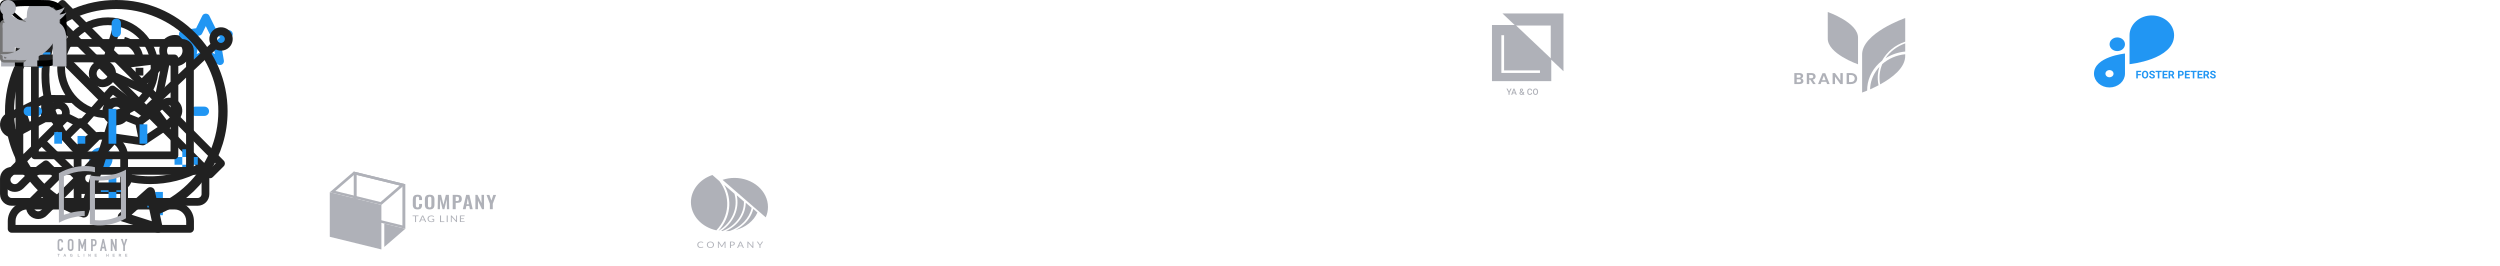
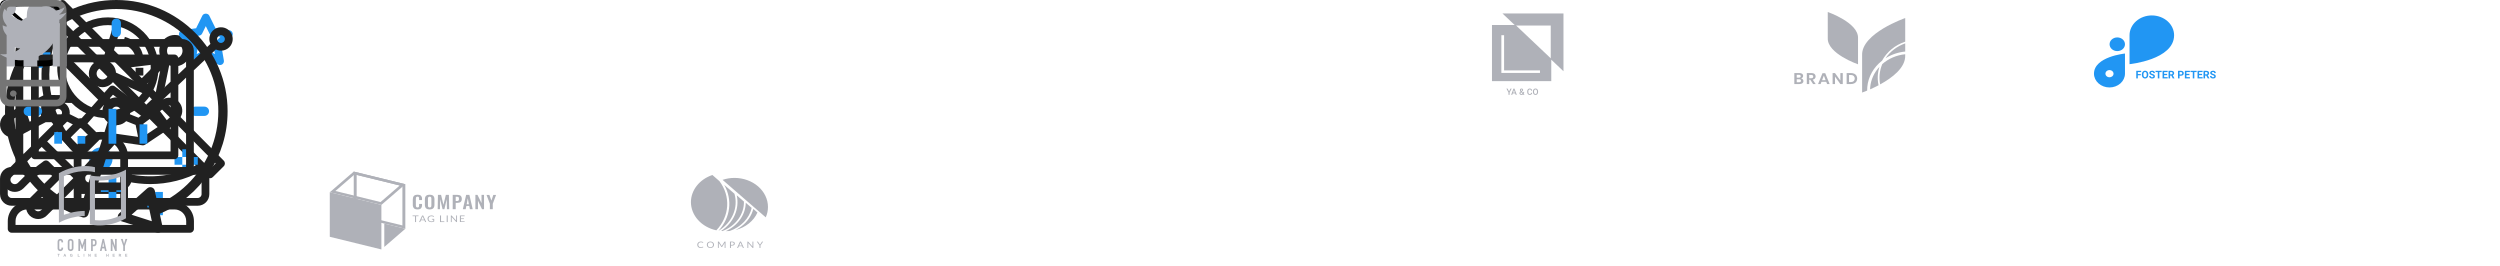
<svg xmlns="http://www.w3.org/2000/svg" width="752" height="80">
  <svg id="icon-antenna" width="70" height="70" viewBox="0 0 32 32">
    <path fill="#212121" d="m30.773 22.098-8.443-8.505.937-4.615c.242.094.499.144.758.146h.006a2.159 2.159 0 1 0-2.008-1.435l-4.96.605L8.972.161a.534.534 0 0 0-.377-.16.532.532 0 0 0-.373.155L6.709 1.66a.534.534 0 0 0 0 .754l.814.826a14.943 14.943 0 0 0 2.519 17.663.513.513 0 0 0 .146.098c-.034.18-.051.364-.052.547v6.187h-6.4a2.67 2.67 0 0 0-2.667 2.667v1.067c0 .295.239.533.533.533h24.533a.533.533 0 0 0 .533-.533v-1.067a2.67 2.67 0 0 0-2.667-2.667h-6.4v-2.742a15.09 15.09 0 0 0 3.049.32 14.854 14.854 0 0 0 7.04-1.783l.818.823a.534.534 0 0 0 .377.16.532.532 0 0 0 .373-.155l1.513-1.504a.534.534 0 0 0 0-.754zM23.28 6.233a1.066 1.066 0 1 1 .752 1.822h-.003a1.067 1.067 0 0 1-.747-1.823h-.002zm-1.256 3.505-.598 2.946-1.175-1.182 1.774-1.763zm-.605-.902-1.92 1.909-1.485-1.493 3.405-.415zM24.004 28.8a1.6 1.6 0 0 1 1.6 1.6v.533H2.137V30.4a1.6 1.6 0 0 1 1.6-1.6h20.267zm-7.467-2.133v1.067h-5.333v-1.067h5.333zM11.204 25.6v-4.053c0-1.294 1.196-2.347 2.667-2.347s2.667 1.053 2.667 2.347V25.6h-5.333zm6.4-1.696v-2.357c0-1.882-1.675-3.413-3.733-3.413a3.8 3.8 0 0 0-3.281 1.786A13.87 13.87 0 0 1 8.311 4.033l18.602 18.708a13.818 13.818 0 0 1-9.309 1.163zm11.289-.684L7.836 2.039l.755-.752 7.935 7.98c.004 0 .006.007.01.01l13.115 13.191-.757.752z" />
    <path fill="#2196f3" d="M13.876 20.267h-.005a1.6 1.6 0 1 0-.004 3.2h.005a1.6 1.6 0 1 0 .004-3.2zm.373 1.978a.534.534 0 0 1-.752-.756.534.534 0 0 1 .373-.155.532.532 0 0 1 .373.911h.005z" />
  </svg>
  <svg id="icon-astronaut" width="70" height="70" viewBox="0 0 32 32">
    <path fill="#2196f3" d="M31.974 4.524a.534.534 0 0 0-.43-.363l-1.91-.278-.855-1.731c-.179-.365-.777-.365-.956 0l-.855 1.731-1.91.278a.535.535 0 0 0-.296.91l1.383 1.348-.326 1.903c-.034.2.048.402.212.522a.53.53 0 0 0 .562.04l1.709-.899 1.709.899a.536.536 0 0 0 .775-.563l-.326-1.903 1.383-1.348a.536.536 0 0 0 .135-.547zm-2.463 1.327a.534.534 0 0 0-.153.472l.191 1.114-1-.526a.533.533 0 0 0-.498 0l-1.001.526.191-1.114a.534.534 0 0 0-.153-.472l-.81-.789 1.119-.163a.532.532 0 0 0 .402-.292l.5-1.013.5 1.013a.535.535 0 0 0 .402.292l1.119.163-.809.789zM26.134 20.522h-1.067v1.067h1.067v-1.067zM26.134 22.656h-1.067v1.067h1.067v-1.067zM27.2 21.589h-1.067v1.067H27.2v-1.067zM25.067 21.589H24v1.067h1.067v-1.067zM22.4 26.389h-1.067v1.067H22.4v-1.067zM22.4 28.522h-1.067v1.067H22.4v-1.067zM23.467 27.456H22.4v1.067h1.067v-1.067zM21.333 27.456h-1.067v1.067h1.067v-1.067zM16 24.256h-1.067v1.067H16v-1.067zM16 26.389h-1.067v1.067H16v-1.067zM17.067 25.322H16v1.067h1.067v-1.067zM14.933 25.322h-1.067v1.067h1.067v-1.067zM5.867 6.122H4.8v1.067h1.067V6.122zM5.867 8.255H4.8v1.067h1.067V8.255z" />
    <path fill="#2196f3" d="M6.933 7.189H5.866v1.067h1.067V7.189zM4.8 7.189H3.733v1.067H4.8V7.189z" />
    <path fill="#212121" d="M24.715 14.159a1.775 1.775 0 0 0-1.188-.705 1.778 1.778 0 0 0-1.34.352l-1.252.96-1.898 1.417-1.358-.541c2.421-1.086 4.114-3.508 4.114-6.32 0-3.823-3.123-6.933-6.961-6.933s-6.961 3.11-6.961 6.933a6.86 6.86 0 0 0 1.12 3.758l-2.764-.024h-.005c-.009 0-.015.004-.023.005a.515.515 0 0 0-.155.031l-.038.013c-.006.003-.013.003-.019.006l-3.233 1.596-.001.001-1.893.911a.397.397 0 0 0-.063.035 1.779 1.779 0 0 0-.598 2.295c.22.429.595.745 1.056.889a1.776 1.776 0 0 0 1.378-.128l1.388-.738 2.264-1.169 1.357-.008L2.2 22.211l-.002.001-1.339 1.333c-.316.315-.49.732-.49 1.178s.174.863.49 1.179c.325.323.752.485 1.179.485s.854-.162 1.18-.485l1.314-1.309 1.741-1.3.901.897-1.762 1.754-.002.001-1.339 1.333c-.316.315-.49.732-.49 1.178s.174.863.49 1.179c.325.323.753.485 1.18.485s.855-.162 1.18-.485l3.482-3.467.001-.002 1.01-1-.004-.004c.006-.006.015-.009.022-.015l5.166-5.658 3.471.494a.52.52 0 0 0 .262-.033c.018-.006.033-.015.05-.023.019-.01.039-.015.058-.027l3.213-2.133c.012-.008.018-.021.029-.029.013-.01.029-.014.041-.026l1.271-1.191c.662-.62.753-1.635.212-2.362zM2.13 17.77a.714.714 0 0 1-.558.052.717.717 0 0 1-.213-1.26l1.314-.632.449 1.313-.992.527zm3.498-1.828-1.548.8-.439-1.283 2.027-1.001-.04 1.484zm15.099-6.62a5.79 5.79 0 0 1-.599 2.559l-4.181-1.899a1.863 1.863 0 0 0-.788-1.388l1.464-4.86c2.378.756 4.105 2.974 4.105 5.588zm-11.789 0c0-3.235 2.644-5.867 5.894-5.867.253 0 .5.021.745.052l-1.432 4.754c-.019-.001-.037-.006-.057-.006-1.033 0-1.873.837-1.873 1.867s.84 1.867 1.873 1.867c.694 0 1.294-.383 1.618-.945l3.862 1.755a5.894 5.894 0 0 1-4.737 2.39c-3.25 0-5.894-2.632-5.894-5.867zm5.956.8c0 .441-.362.8-.806.8s-.806-.359-.806-.8c0-.441.362-.8.806-.8s.806.359.806.8zM2.465 25.146a.608.608 0 0 1-.854.001.592.592 0 0 1 0-.844l.962-.959.851.848-.959.955zm3.214 3.734a.608.608 0 0 1-.855.001.592.592 0 0 1 0-.844l.963-.959.852.848-.96.955zm3.481-3.469-.002.001-1.765 1.76-.852-.848 1.763-1.755.002-.001c.04-.04.065-.088.09-.135.007-.014.02-.026.026-.04.017-.041.019-.085.026-.129.003-.025.014-.047.014-.073 0-.036-.013-.07-.02-.106-.006-.032-.006-.065-.019-.095a.55.55 0 0 0-.091-.138c-.01-.012-.014-.027-.025-.038h-.001l-.001-.002-1.607-1.6c-.017-.017-.039-.024-.058-.038a.507.507 0 0 0-.087-.058.515.515 0 0 0-.093-.033.507.507 0 0 0-.103-.02.5.5 0 0 0-.095.005.53.53 0 0 0-.104.02.477.477 0 0 0-.094.045c-.02.011-.042.015-.061.029L4.23 23.486l-.901-.897 2.399-2.386 4.361 4.289-.928.919zm6.819-7.017c-.015-.002-.03.004-.045.003a.556.556 0 0 0-.3.075.492.492 0 0 0-.083.061c-.013.011-.028.017-.04.029l-4.698 5.146-4.328-4.257 2.833-2.818a.534.534 0 0 0-.379-.911v-.001l-2.219.013.028-1.607 3.104.027a6.947 6.947 0 0 0 4.981 2.101c.437 0 .864-.045 1.279-.123.04.032.079.065.13.085l2.41.96.152.758.178.885-3.003-.427zm4.041.178-.313-1.558 1.446-1.08.947 1.257-2.08 1.381zm3.754-2.831-.838.785-.931-1.236.831-.637a.735.735 0 0 1 .543-.143.718.718 0 0 1 .48.284.713.713 0 0 1-.085.947z" />
    <path fill="#212121" d="m13.602 18.544-2.143-2.133a.534.534 0 0 0-.753 0l-2.142 2.133a.537.537 0 0 0 0 .756l2.142 2.133a.536.536 0 0 0 .753 0l2.143-2.133a.535.535 0 0 0 0-.756zm-2.519 1.759-1.387-1.381 1.387-1.381 1.387 1.381-1.387 1.381zM17.164 5.071l-.258 1.036c.071.018 1.738.452 1.738 2.149h1.067c0-2.017-1.666-2.965-2.547-3.185zM19.711 9.322h-1.067v1.067h1.067V9.322z" />
  </svg>
  <svg id="icon-clock" width="70" height="70" viewBox="0 0 32 32">
    <path fill="#212121" d="M31.297 15.301C31.295 6.849 24.442-.002 15.989 0S.686 6.855.688 15.308a15.304 15.304 0 0 0 10.649 14.576.662.662 0 0 0 .529-.065.637.637 0 0 0 .283-.356l3.865-12.25a1.912 1.912 0 1 0-.84-3.635l-5.106-5.107a.637.637 0 0 0-.902.902l5.103 5.109a1.876 1.876 0 0 0 .536 2.309l-3.683 11.673C3.844 25.783.118 17.71 2.799 10.432S13.553-.572 20.831 2.109s11.004 10.754 8.323 18.032a14.042 14.042 0 0 1-7.462 7.973l-.398-1.874a.638.638 0 0 0-1.048-.344l-3.837 3.426a.637.637 0 0 0 .231 1.084l4.899 1.563a.638.638 0 0 0 .819-.74l-.391-1.839a15.255 15.255 0 0 0 9.329-14.089zm-15.305-.637a.638.638 0 1 1 0 1.277.638.638 0 0 1 0-1.277zm2.101 14.864 2.184-1.948.603 2.84-2.787-.892z" />
    <path fill="#2196f3" d="M15.354 3.185V4.46a.638.638 0 1 0 1.276 0V3.185a.638.638 0 0 0-1.276 0zM3.876 14.664a.638.638 0 0 0 0 1.276h1.275a.638.638 0 1 0 0-1.276H3.876zM28.108 15.939a.638.638 0 1 0 0-1.276h-1.275a.638.638 0 0 0 0 1.276h1.275z" />
  </svg>
  <svg id="icon-diagram" width="70" height="70" viewBox="0 0 32 32">
    <path fill="#2196f3" d="M14.926 14.965h1.066v4.798h-1.066v-4.797zM19.19 17.097h1.066v2.665H19.19v-2.665zM10.661 18.696h1.066v1.066h-1.066v-1.066zM7.463 18.163h1.066v1.599H7.463v-1.599z" />
    <path fill="#212121" d="M1.599 28.291h25.587a1.6 1.6 0 0 0 1.599-1.599V24.56a1.6 1.6 0 0 0-1.599-1.599h-.533V9.668L29.681 6.8a1.608 1.608 0 1 0-.746-.763L26.654 8.2V6.97a1.6 1.6 0 0 0-1.599-1.599H3.733A1.6 1.6 0 0 0 2.134 6.97v15.992h-.533a1.6 1.6 0 0 0-1.599 1.599v2.132a1.6 1.6 0 0 0 1.599 1.599zM30.384 4.837a.533.533 0 1 1 0 1.067.533.533 0 0 1 0-1.067zM3.198 6.969c0-.294.239-.533.533-.533h21.322c.294 0 .533.239.533.533v2.239l-1.066 1.013V8.035a.533.533 0 0 0-.533-.533H4.797a.533.533 0 0 0-.533.533v13.326c0 .294.239.533.533.533h19.19a.533.533 0 0 0 .533-.533v-9.674l1.066-1.01v12.284H3.198V6.969zm4.798 6.93a1.598 1.598 0 1 0 1.107 2.749l1.853.93a.532.532 0 0 0 .636-.123l3.939-4.431 3.872 2.901a.533.533 0 0 0 .686-.039l3.365-3.188v8.131H5.33V8.569h18.124v2.66l-3.771 3.572-3.904-2.927a.533.533 0 0 0-.718.072l-3.993 4.493-1.493-.746c.011-.064.018-.129.02-.193a1.6 1.6 0 0 0-1.599-1.599zm.533 1.599a.533.533 0 1 1-1.067 0 .533.533 0 0 1 1.067 0zm3.198 8.528h5.331v.533a.533.533 0 0 1-.533.533h-4.264a.533.533 0 0 1-.533-.533v-.533zm-10.661.534c0-.294.239-.533.533-.533h9.062v.533a1.6 1.6 0 0 0 1.599 1.599h4.264a1.6 1.6 0 0 0 1.599-1.599v-.533h9.062c.294 0 .533.239.533.533v2.132a.533.533 0 0 1-.533.533H1.598a.533.533 0 0 1-.533-.533V24.56z" />
  </svg>
  <svg id="icon-envelope" width="16" height="12" viewBox="0 0 43 32">
    <path d="M38.667 0H4C1.794 0 0 1.794 0 4v24c0 2.206 1.794 4 4 4h34.667c2.206 0 4-1.794 4-4V4c0-2.206-1.794-4-4-4zm0 2.667c.181 0 .353.038.511.103L21.334 18.236 3.49 2.77a1.32 1.32 0 0 1 .511-.103h34.667zm0 26.666H4A1.334 1.334 0 0 1 2.667 28V5.587L20.46 21.008a1.335 1.335 0 0 0 1.748 0L40.001 5.587V28c0 .736-.598 1.333-1.333 1.333z" />
  </svg>
  <svg id="icon-facebook" width="20" height="20" viewBox="0 0 32 32">
    <path fill="#afb1b8" d="M21.329 5.313h2.921V.225C23.746.156 22.013 0 19.994 0c-4.212 0-7.097 2.649-7.097 7.519V12H8.249v5.688h4.648V32h5.699V17.689h4.46l.708-5.688h-5.169V8.082c.001-1.644.444-2.769 2.735-2.769z" />
  </svg>
  <svg id="icon-instagram" width="20" height="20" viewBox="0 0 32 32">
    <path d="M31.969 9.408c-.075-1.7-.35-2.869-.744-3.882a7.806 7.806 0 0 0-1.851-2.838A7.867 7.867 0 0 0 26.542.844C25.523.45 24.36.175 22.66.1 20.947.019 20.403 0 16.059 0s-4.888.019-6.595.094c-1.7.075-2.869.35-3.882.744a7.803 7.803 0 0 0-2.838 1.85A7.867 7.867 0 0 0 .9 5.52C.506 6.539.231 7.702.156 9.402c-.081 1.713-.1 2.257-.1 6.601s.019 4.888.094 6.595c.075 1.7.35 2.869.744 3.882a7.895 7.895 0 0 0 1.85 2.838 7.867 7.867 0 0 0 2.832 1.844c1.019.394 2.182.669 3.882.744 1.706.075 2.25.094 6.595.094s4.888-.019 6.595-.094c1.7-.075 2.869-.35 3.882-.744a8.184 8.184 0 0 0 4.682-4.682c.394-1.019.669-2.182.744-3.882.075-1.707.094-2.251.094-6.595s-.006-4.888-.081-6.595zm-2.882 13.065c-.069 1.563-.331 2.407-.55 2.969a5.31 5.31 0 0 1-3.038 3.038c-.563.219-1.413.481-2.969.55-1.688.075-2.194.094-6.464.094s-4.782-.019-6.464-.094c-1.563-.069-2.407-.331-2.969-.55a4.926 4.926 0 0 1-1.838-1.194 4.974 4.974 0 0 1-1.194-1.838c-.219-.563-.481-1.413-.55-2.969-.075-1.688-.094-2.194-.094-6.464s.019-4.782.094-6.464c.069-1.563.331-2.407.55-2.969a4.868 4.868 0 0 1 1.2-1.838A4.974 4.974 0 0 1 6.639 3.55c.563-.219 1.413-.481 2.969-.55 1.688-.075 2.194-.094 6.464-.094 4.276 0 4.782.019 6.464.094 1.563.069 2.407.331 2.969.55a4.914 4.914 0 0 1 1.838 1.194 4.974 4.974 0 0 1 1.194 1.838c.219.563.481 1.413.55 2.969.075 1.688.094 2.194.094 6.464s-.019 4.77-.094 6.458z" />
    <path fill="#afb1b8" d="M16.059 7.783c-4.538 0-8.22 3.682-8.22 8.22s3.682 8.22 8.22 8.22c4.539 0 8.22-3.682 8.22-8.22s-3.682-8.22-8.22-8.22zm0 13.552a5.333 5.333 0 0 1 0-10.664 5.333 5.333 0 0 1 0 10.664zM26.524 7.458a1.919 1.919 0 1 1-3.838 0 1.919 1.919 0 0 1 3.838 0z" />
  </svg>
  <svg id="icon-linkedin" width="20" height="20" viewBox="0 0 32 32">
    <path fill="#afb1b8" d="M31.992 32v-.001H32V20.263c0-5.741-1.236-10.164-7.948-10.164-3.227 0-5.392 1.771-6.276 3.449h-.093v-2.913h-6.364v21.364h6.627V21.42c0-2.785.528-5.479 3.977-5.479 3.399 0 3.449 3.179 3.449 5.657v10.401h6.62zM.528 10.636h6.635V32H.528V10.636zM3.843 0C1.722 0 0 1.721 0 3.843s1.721 3.879 3.843 3.879c2.121 0 3.843-1.757 3.843-3.879A3.846 3.846 0 0 0 3.843 0z" />
  </svg>
  <svg id="icon-logo" width="56" height="32" viewBox="0 0 56 32" x="432" y="0">
    <path fill="#afb1b8" d="m19.934 4.046 3.676 3.48-6.824-.004v16.885h17.836v-6.456l3.672 3.476V4.045H19.933zm14.528 13.497L24.038 7.675h10.424v9.868zm-3.237 4.395H19.609V10.582h.821v10.587h10.795v.769zm-8.873 4.718-.429.884-.429-.884h-.36l.626 1.178v.686h.325v-.686l.625-1.178h-.359zm.539 1.864.151-.434h.722l.152.434h.338l-.706-1.865h-.291l-.704 1.865h.337zm.513-1.469.27.774h-.541l.27-.774zm1.708.729a.424.424 0 0 0-.07.237c0 .157.055.285.165.383s.259.146.443.146.343-.05.476-.15l.105.124h.361l-.274-.324c.108-.147.161-.335.161-.565h-.27c0 .126-.026.24-.078.342l-.36-.425.127-.092c.09-.065.154-.13.193-.195a.411.411 0 0 0-.072-.511.471.471 0 0 0-.333-.12c-.15 0-.27.043-.359.128s-.133.2-.133.346c0 .06.014.122.042.186s.08.142.152.233a1.115 1.115 0 0 0-.278.257zm.842.412a.476.476 0 0 1-.295.105c-.093 0-.167-.027-.223-.081s-.083-.124-.083-.21c0-.1.051-.189.154-.266l.04-.028.407.48zm-.335-.826c-.088-.108-.132-.198-.132-.27 0-.062.018-.114.054-.155s.084-.061.145-.061c.056 0 .103.018.14.052s.055.076.055.124a.231.231 0 0 1-.079.181l-.04.032-.142.097zm3.036 1.014a.672.672 0 0 0 .22-.466h-.323c-.017.133-.058.228-.122.286s-.16.086-.287.086c-.139 0-.245-.053-.318-.159s-.108-.26-.108-.461v-.165c.002-.199.04-.35.115-.452s.184-.155.325-.155c.121 0 .213.03.275.09s.102.155.118.289h.323c-.02-.204-.094-.362-.219-.474s-.291-.168-.497-.168a.708.708 0 0 0-.673.419 1.097 1.097 0 0 0-.093.465v.174c.003.172.035.322.096.452s.149.23.261.301c.114.07.245.105.393.105.213 0 .383-.055.511-.166zm1.904-.262c.063-.138.095-.299.095-.482v-.104c-.001-.182-.033-.341-.097-.478s-.155-.243-.273-.315c-.117-.073-.251-.11-.403-.11s-.287.037-.405.111c-.117.073-.208.18-.273.319s-.096.3-.096.482v.105c.001.178.033.336.097.473s.156.242.274.316a.76.76 0 0 0 .405.11c.153 0 .288-.037.405-.11s.208-.18.272-.318zm-.347-1.054c.079.11.118.268.118.475v.097c0 .21-.039.37-.117.479s-.187.164-.33.164c-.142 0-.253-.056-.333-.168s-.119-.27-.119-.475v-.108c.002-.201.042-.356.12-.465s.189-.165.329-.165c.143 0 .254.055.332.165z" />
  </svg>
  <svg id="icon-logo_ffth" width="57" height="32" viewBox="0 0 57 32" x="528" y="0">
    <path fill="#afb1b8" d="M14.27 23.859c.13.147.199.332.196.521.007.123-.017.247-.07.361s-.132.216-.233.297c-.252.175-.565.26-.881.24h-1.549v-3.302h1.517c.299-.018.596.059.84.219.098.075.176.17.227.277s.074.224.068.341a.725.725 0 0 1-.176.505.839.839 0 0 1-.462.258.897.897 0 0 1 .523.282zm-1.816-.499h.648a.653.653 0 0 0 .412-.11c.049-.04.087-.09.111-.146s.034-.116.028-.176c.005-.06-.005-.12-.029-.175s-.061-.106-.108-.147a.665.665 0 0 0-.425-.111h-.638v.866zm1.124 1.267c.052-.041.093-.093.12-.151s.038-.121.034-.184c.004-.064-.008-.127-.035-.186s-.069-.111-.121-.153a.714.714 0 0 0-.44-.119h-.68v.908h.689a.732.732 0 0 0 .435-.114zM17.371 25.278l-.844-1.291h-.317v1.291h-.726v-3.302h1.374c.346-.022.689.078.957.281.192.179.308.415.327.666s-.061.499-.224.7c-.17.178-.401.296-.655.336l.898 1.32h-.789zm-1.161-1.74h.594c.412 0 .618-.167.618-.5a.458.458 0 0 0-.151-.371.687.687 0 0 0-.467-.134h-.601l.007 1.005zM21.339 24.614h-1.446l-.255.665h-.761l1.328-3.265h.823l1.323 3.265h-.761l-.25-.665zm-.194-.5-.529-1.394-.529 1.394h1.057zM26.305 25.278h-.721l-1.616-2.245v2.245h-.719v-3.302h.719l1.616 2.258v-2.258h.721v3.302zM30.417 24.488a1.501 1.501 0 0 1-.652.582 2.282 2.282 0 0 1-1.013.208h-1.283v-3.302h1.283c.351-.008.698.061 1.013.203.276.127.503.328.652.576a1.78 1.78 0 0 1 0 1.732zm-.824-.079c.206-.219.319-.499.319-.788s-.113-.569-.319-.788a1.326 1.326 0 0 0-.902-.281h-.5v2.137h.5c.329.019.654-.082.902-.281zM21.79 3.609s9.301 3.215 9.103 7.867v7.869s-9.294-3.217-9.1-7.869l-.004-7.867zM39.179 17.503a13.494 13.494 0 0 1 5.909-1.994v-2.463c-2.444.862-4.517 2.426-5.909 4.457z" />
    <path fill="#afb1b8" d="M38.124 18.245c1.438-2.651 3.93-4.696 6.964-5.715V5.432s-13.245 4.58-12.965 11.205V27.84s.59-.205 1.519-.589c0-.358 0-.719.042-1.082.274-3.076 1.871-5.926 4.44-7.924z" />
    <path fill="#afb1b8" d="M36.864 22.407c.07-.777.225-1.546.463-2.294-1.599 1.725-2.568 3.866-2.77 6.122-.019.213-.03.426-.035.645a40.466 40.466 0 0 0 2.548-1.229 10.624 10.624 0 0 1-.206-3.244zM37.391 22.447a10.17 10.17 0 0 0 .164 2.938c3.619-1.983 7.685-5.046 7.528-8.748v-.323c-2.585.265-5.004 1.3-6.885 2.946a10.29 10.29 0 0 0-.807 3.188z" />
  </svg>
  <svg id="icon-logo_frth" width="57" height="32" viewBox="0 0 57 32" x="624" y="0">
    <path fill="#2196f3" d="M12.878 11.255h-.002c-1.279 0-2.316.921-2.316 2.058v.001c0 1.137 1.037 2.058 2.316 2.058h.002c1.279 0 2.316-.921 2.316-2.058v-.001c0-1.137-1.037-2.058-2.316-2.058zM29.971 10.597c-.004-1.579-.711-3.092-1.967-4.208s-2.958-1.745-4.735-1.749c-1.777.003-3.48.631-4.737 1.748s-1.964 2.63-1.968 4.209v8.706s13.405-1.327 13.406-8.704v-.001zM5.867 22.16c.003 1.098.496 2.151 1.369 2.928s2.058 1.215 3.294 1.218c1.236-.003 2.42-.441 3.294-1.218s1.366-1.829 1.37-2.927v-6.057s-9.327.924-9.327 6.056zm4.663 1.085c-.242 0-.478-.064-.678-.183s-.357-.289-.45-.487c-.092-.198-.117-.417-.069-.627s.163-.404.334-.556c.171-.152.388-.255.625-.297s.482-.02.706.062c.223.082.414.221.548.4s.206.388.206.603c.001.143-.031.284-.092.417s-.151.252-.264.353c-.114.101-.248.182-.397.236s-.308.083-.468.083v-.004zM19.956 22.647h-.9v.93h-.469v-2.275h1.481v.38h-1.012v.588h.9v.378zm2.253-.156c0 .224-.04.42-.119.589a.893.893 0 0 1-.847.528c-.189 0-.357-.045-.505-.136s-.262-.22-.344-.387a1.344 1.344 0 0 1-.123-.581v-.112c0-.224.04-.421.12-.591a.895.895 0 0 1 .848-.529c.189 0 .358.046.505.137a.888.888 0 0 1 .342.392c.081.17.122.366.122.589v.102zm-.475-.103c0-.238-.043-.42-.128-.544s-.207-.186-.366-.186a.416.416 0 0 0-.364.184c-.085.122-.129.301-.13.538v.111c0 .232.043.412.128.541s.208.192.369.192a.415.415 0 0 0 .363-.184c.084-.124.127-.304.128-.541v-.111zm1.996.592a.237.237 0 0 0-.094-.203 1.203 1.203 0 0 0-.337-.15 2.418 2.418 0 0 1-.386-.156c-.258-.14-.387-.328-.387-.564 0-.123.034-.232.103-.328a.688.688 0 0 1 .298-.227c.13-.054.276-.081.438-.081.163 0 .307.03.434.089a.662.662 0 0 1 .401.614h-.469c0-.104-.033-.185-.098-.242s-.158-.087-.277-.087a.426.426 0 0 0-.267.073.225.225 0 0 0-.095.191c0 .074.037.136.111.186.075.05.185.097.33.141.267.08.461.18.583.298s.183.267.183.444a.55.55 0 0 1-.223.464c-.149.111-.349.167-.602.167-.175 0-.334-.032-.478-.095-.144-.065-.254-.153-.33-.264s-.113-.241-.113-.388h.47c0 .251.15.377.45.377a.442.442 0 0 0 .261-.067.222.222 0 0 0 .094-.191zm2.501-1.298h-.697v1.895h-.469v-1.895h-.687v-.38h1.853v.38zm1.638.909h-.9v.609h1.056v.377H26.5v-2.275h1.522v.38h-1.053v.542h.9v.367zm1.273.153h-.373v.833H28.3v-2.275h.845c.269 0 .476.06.622.18s.219.289.219.508a.697.697 0 0 1-.102.389.689.689 0 0 1-.305.247l.492.93v.022h-.503l-.427-.833zm-.373-.379h.378c.118 0 .209-.03.273-.089a.321.321 0 0 0 .097-.248.343.343 0 0 0-.092-.253c-.06-.061-.154-.092-.28-.092h-.377v.683zm2.84.41v.802h-.469v-2.275h.887c.171 0 .321.031.45.094a.703.703 0 0 1 .405.659.655.655 0 0 1-.23.528c-.152.128-.363.192-.633.192h-.411zm0-.379h.419c.124 0 .218-.029.283-.088.066-.058.098-.142.098-.25 0-.111-.033-.202-.098-.27s-.156-.104-.272-.106h-.43v.714zm2.966.195h-.9v.609h1.056v.377h-1.525v-2.275h1.522v.38h-1.053v.542h.9v.367zm2.175-.909h-.697v1.895h-.469v-1.895h-.688v-.38h1.853v.38zm1.637.909h-.9v.609h1.056v.377h-1.525v-2.275h1.522v.38h-1.053v.542h.9v.367zm1.274.153h-.373v.833h-.469v-2.275h.845c.269 0 .476.06.622.18s.219.289.219.508a.697.697 0 0 1-.102.389.689.689 0 0 1-.305.247l.492.93v.022h-.503l-.427-.833zm-.374-.379h.378c.118 0 .209-.03.273-.089a.321.321 0 0 0 .097-.248.343.343 0 0 0-.092-.253c-.06-.061-.154-.092-.28-.092h-.377v.683zm2.755.615a.237.237 0 0 0-.094-.203 1.203 1.203 0 0 0-.337-.15 2.418 2.418 0 0 1-.386-.156c-.258-.14-.388-.328-.388-.564 0-.123.034-.232.103-.328a.688.688 0 0 1 .298-.227c.13-.054.276-.081.438-.081.163 0 .307.03.434.089a.675.675 0 0 1 .295.248.646.646 0 0 1 .106.366h-.469c0-.104-.033-.185-.098-.242s-.158-.087-.277-.087a.426.426 0 0 0-.267.073.225.225 0 0 0-.095.191c0 .074.037.136.111.186.075.05.185.097.33.141.267.08.461.18.583.298s.183.267.183.444a.548.548 0 0 1-.223.464c-.149.111-.349.167-.602.167-.175 0-.334-.032-.478-.095a.773.773 0 0 1-.33-.264.678.678 0 0 1-.112-.388h.47c0 .251.15.377.45.377a.442.442 0 0 0 .261-.067.222.222 0 0 0 .094-.191z" />
  </svg>
  <svg id="icon-logo_second" width="56" height="32" viewBox="0 0 56 32" x="0" y="48">
    <path fill="#afb1b8" d="M26.289 3.487h-.072c-.11-.007-.22-.009-.33-.012h-.239c-.208 0-.421.005-.632.016a.384.384 0 0 0-.048 0 14.832 14.832 0 0 0-5.517 1.407l-.227.109v11.615l.531-.18c.466-.16.962-.304 1.476-.438a18.007 18.007 0 0 1 4.247-.564v1.526c-.19.001-.374.007-.559.016h-.044a16.936 16.936 0 0 0-3.267.502 16.559 16.559 0 0 0-3.892 1.517V4.104a15.6 15.6 0 0 1 4.083-1.661 15.622 15.622 0 0 1 3.849-.496h.224c.268.007.53.019.775.037a11.12 11.12 0 0 1 1.918.305v1.502a11.89 11.89 0 0 0-1.858-.28l-.038-.003a4.592 4.592 0 0 0-.38-.022zm2.644 1.536c.333.025.678.037 1.027.037a16.485 16.485 0 0 0 4.046-.519 16.703 16.703 0 0 0 3.891-1.518v14.631a15.648 15.648 0 0 1-4.085 1.661c-1.258.323-2.55.49-3.849.495a11.779 11.779 0 0 1-2.92-.344V4.74a12.161 12.161 0 0 0 1.888.283zm7.446.113-.531.179c-.488.164-.981.311-1.476.442-1.441.37-2.922.56-4.41.566-.346 0-.665-.009-.973-.029l-.423-.028v11.948l.364.032c.337.029.685.044 1.035.044a14.086 14.086 0 0 0 3.473-.45 14.572 14.572 0 0 0 2.714-.975l.227-.109V5.137zM18.747 24.092a.776.776 0 0 0-.591-.238.865.865 0 0 0-.341.064.768.768 0 0 0-.436.442.865.865 0 0 0-.061.329v1.99c-.005.14.022.28.078.408a.805.805 0 0 0 .199.267c.08.067.173.115.273.141.097.027.197.041.297.041a.841.841 0 0 0 .824-.837v-.223h-.52v.177a.444.444 0 0 1-.031.177.318.318 0 0 1-.076.112.367.367 0 0 1-.218.076.267.267 0 0 1-.244-.106.473.473 0 0 1-.069-.267v-1.856a.634.634 0 0 1 .064-.297.264.264 0 0 1 .255-.12.279.279 0 0 1 .232.112.42.42 0 0 1 .086.267v.172h.515v-.203a.942.942 0 0 0-.064-.348.814.814 0 0 0-.174-.28zM21.838 24.069a.93.93 0 0 0-.592-.219.895.895 0 0 0-.586.219.823.823 0 0 0-.202.279.947.947 0 0 0-.076.386v1.909a.907.907 0 0 0 .076.391.769.769 0 0 0 .202.267c.08.074.173.131.275.168a.891.891 0 0 0 .903-.168.8.8 0 0 0 .196-.267.937.937 0 0 0 .076-.391v-1.909a.918.918 0 0 0-.076-.386.865.865 0 0 0-.196-.279zm-.243 2.574a.349.349 0 0 1-.104.276.379.379 0 0 1-.49 0 .349.349 0 0 1-.104-.276v-1.909a.349.349 0 0 1 .104-.276.379.379 0 0 1 .49 0 .349.349 0 0 1 .104.276v1.909zM25.898 27.495v-3.614h-.5l-.657 1.913h-.009l-.662-1.913h-.495v3.614h.516v-2.198h.009l.506 1.554h.257l.51-1.554h.009v2.198h.516zM28.83 24.135a.718.718 0 0 0-.292-.197 1.158 1.158 0 0 0-.374-.056h-.767v3.614h.515v-1.411h.265a.941.941 0 0 0 .464-.099.848.848 0 0 0 .401-.591c.02-.136.03-.273.028-.411a2.078 2.078 0 0 0-.05-.516.768.768 0 0 0-.19-.332zm-.265 1.102a.455.455 0 0 1-.048.188.287.287 0 0 1-.133.127.519.519 0 0 1-.243.045h-.235v-1.229h.265c.08-.004.16.012.232.045a.294.294 0 0 1 .121.133.516.516 0 0 1 .045.201v.24c0 .084.005.171 0 .248h-.005zM31.27 23.881h-.422l-.796 3.614h.515l.151-.776h.702l.151.776h.515l-.816-3.614zm-.476 2.345.253-1.31h.009l.252 1.31h-.515zM34.597 26.058h-.009l-.778-2.177h-.495v3.614h.515v-2.173h.011l.787 2.173h.484v-3.614h-.515v2.177zM37.743 23.881l-.414 1.437h-.011l-.414-1.437h-.545l.707 2.086v1.527h.515v-1.527l.707-2.086h-.545zM17.311 28.515h.248v.696h.169v-.696h.247v-.143h-.664v.143zM19.398 28.373l-.325.839h.179l.069-.191h.334l.072.191h.183l-.333-.839h-.179zm-.027.507.114-.311.114.311h-.228zM21.46 28.902h.194v.108a.329.329 0 0 1-.199.071.21.21 0 0 1-.178-.08.355.355 0 0 1-.062-.219c0-.187.081-.28.242-.28.042-.004.085.007.119.031s.06.061.07.102l.166-.032c-.036-.164-.154-.247-.356-.247a.421.421 0 0 0-.293.108.416.416 0 0 0-.121.323.454.454 0 0 0 .108.315.408.408 0 0 0 .319.122.505.505 0 0 0 .356-.133v-.331h-.364v.141zM23.566 28.373h-.17v.839h.588v-.143h-.418v-.696zM25.347 28.373h-.17v.839h.17v-.839zM27.088 28.933l-.344-.56h-.165v.839h.158v-.548l.337.548h.169v-.839h-.155v.56zM28.662 28.842h.418v-.143h-.418v-.184h.45v-.143h-.62v.839h.637v-.143h-.467v-.227zM32.479 28.704h-.33v-.331h-.169v.839h.169v-.367h.33v.367h.169v-.839h-.169v.331zM34.062 28.842h.419v-.143h-.419v-.184h.451v-.143h-.62v.839h.636v-.143h-.467v-.227zM36.209 28.842c.146-.023.22-.1.22-.233a.2.2 0 0 0-.083-.187.474.474 0 0 0-.245-.049h-.356v.839h.169v-.351h.033a.223.223 0 0 1 .105.019.175.175 0 0 1 .06.061l.183.267h.202l-.102-.164a.578.578 0 0 0-.186-.201zm-.17-.116h-.125v-.211h.133a.43.43 0 0 1 .171.02c.012.011.022.024.028.039s.009.031.009.048c-.001.016-.005.032-.013.047s-.019.027-.032.037a.47.47 0 0 1-.171.02zM37.828 28.842h.418v-.143h-.418v-.184h.451v-.143h-.621v.839h.637v-.143h-.467v-.227z" />
  </svg>
  <svg id="icon-logo_sxth" width="57" height="32" viewBox="0 0 57 32" x="96" y="48">
    <path fill="#afb1b8" d="M28.493 14.618a1.58 1.58 0 0 1-.323-1.061v-1.538c0-.471.107-.83.321-1.075s.581-.367 1.102-.366c.489 0 .836.104 1.042.313.224.266.333.592.308.92v.361h-.875v-.366c.003-.12-.005-.24-.025-.358a.352.352 0 0 0-.125-.213.505.505 0 0 0-.317-.083.533.533 0 0 0-.333.088.412.412 0 0 0-.145.235 1.74 1.74 0 0 0-.034.38v1.866c-.014.18.025.36.112.524.044.055.104.099.175.127s.149.038.226.029a.478.478 0 0 0 .31-.084.375.375 0 0 0 .13-.227c.02-.124.03-.249.027-.374v-.379h.875v.346c.025.342-.082.682-.303.967-.201.228-.544.343-1.047.343s-.884-.122-1.1-.375zM32.137 14.633c-.221-.239-.332-.588-.332-1.05v-1.617c0-.457.11-.802.332-1.037s.591-.351 1.109-.35c.515 0 .882.117 1.103.35.221.235.333.58.333 1.037v1.617c0 .457-.112.807-.337 1.048s-.591.361-1.1.361c-.509 0-.886-.122-1.109-.36zm1.517-.388a.906.906 0 0 0 .105-.479v-1.98a.88.88 0 0 0-.103-.469c-.044-.057-.106-.101-.179-.129s-.152-.037-.231-.027c-.079-.009-.159 0-.231.028s-.135.072-.18.129a.853.853 0 0 0-.105.469v1.99a.888.888 0 0 0 .105.479c.051.05.114.091.185.119a.612.612 0 0 0 .635-.119v-.009zM35.735 10.626h.942l.708 2.984.725-2.984h.917l.092 4.308h-.678l-.072-2.994-.699 2.994h-.544l-.725-3.005-.067 3.005h-.685l.085-4.308zM40.176 10.626h1.468c.846 0 1.268.408 1.268 1.223 0 .781-.445 1.171-1.335 1.17h-.5v1.915h-.906l.005-4.308zm1.254 1.841a.7.7 0 0 0 .498-.136.693.693 0 0 0 .13-.486 1.327 1.327 0 0 0-.044-.391c-.013-.043-.036-.083-.067-.118s-.07-.065-.114-.087a.94.94 0 0 0-.404-.069h-.352v1.287h.352zM44.218 10.626h.973l.998 4.308h-.844l-.197-.993h-.868l-.203.993h-.857l.998-4.308zm.832 2.815-.339-1.808-.339 1.808h.678zM46.996 10.626h.634l1.214 2.457v-2.457h.752v4.308h-.603l-1.221-2.565v2.565h-.777l.002-4.308zM51.357 13.291l-1.009-2.659h.85l.616 1.708.578-1.708h.832l-.997 2.659v1.642h-.87v-1.642zM29.892 16.817v.225h-.739v1.75h-.31v-1.75H28.1v-.225h1.792zM32.209 18.793h-.239a.105.105 0 0 1-.067-.019.102.102 0 0 1-.04-.045l-.214-.469h-1.026l-.214.469a.119.119 0 0 1-.033.053.112.112 0 0 1-.067.019h-.239l.906-1.976h.315l.917 1.968zm-1.5-.734h.855l-.362-.804a1.426 1.426 0 0 1-.067-.186 4.03 4.03 0 0 0-.034.105l-.033.083-.359.802zM33.771 18.599a1.018 1.018 0 0 0 .315-.023.961.961 0 0 0 .13-.036c.04-.014.08-.031.121-.048v-.444h-.362c-.009 0-.018-.001-.026-.003s-.016-.007-.023-.012c-.006-.004-.011-.01-.014-.016s-.005-.013-.004-.02v-.152h.703v.757a1.407 1.407 0 0 1-.609.202 2.591 2.591 0 0 1-.264.012 1.41 1.41 0 0 1-.457-.073 1.104 1.104 0 0 1-.362-.206.956.956 0 0 1-.234-.313.99.99 0 0 1-.083-.41.907.907 0 0 1 .316-.726c.103-.089.227-.159.362-.205.155-.05.32-.075.486-.074.084 0 .169.006.252.017a1.21 1.21 0 0 1 .397.128c.056.031.108.065.158.103l-.087.122c-.007.011-.017.021-.029.027s-.027.01-.041.01a.118.118 0 0 1-.056-.016 1.344 1.344 0 0 1-.089-.047.727.727 0 0 0-.121-.053 1.171 1.171 0 0 0-.167-.044 1.362 1.362 0 0 0-.23-.017 1.06 1.06 0 0 0-.35.055.704.704 0 0 0-.435.402.924.924 0 0 0 0 .659.756.756 0 0 0 .446.405c.115.034.237.047.359.039zM36.659 18.567h.989v.225h-1.292v-1.976h.31l-.007 1.75zM38.678 18.792h-.31v-1.976h.31v1.976zM39.83 16.826a.151.151 0 0 1 .047.036l1.324 1.489a.41.41 0 0 1 0-.07v-1.472h.27v1.984h-.156a.14.14 0 0 1-.067-.011.184.184 0 0 1-.049-.038l-1.323-1.488v1.536h-.259v-1.976h.161c.017 0 .035.003.051.009zM43.753 16.817v.217h-1.098v.652h.89v.21h-.89v.674h1.098v.217h-1.417v-1.971h1.417zM11.286 4.616l13.757 3.372v11.818l-13.757-3.371V4.616zm-.882-1.007V17.01l15.52 3.806V7.417L10.404 3.61z" />
    <path fill="#afb1b8" d="M18.722 27.036 3.2 23.227V9.828l15.522 3.807v13.401z" />
    <path fill="#afb1b8" d="m10.661 4.465 13.578 3.33-5.774 4.987L4.885 9.45l5.776-4.985zm-.257-.856L3.2 9.828l15.522 3.807 7.202-6.219-15.52-3.807zM19.595 26.282l6.329-5.465-6.329-1.553v7.018z" />
  </svg>
  <svg id="icon-logo_thrd" width="57" height="32" viewBox="0 0 57 32" x="192" y="48">
    <path fill="#afb1b8" d="M19.417 26.187c.008 0 .017.002.025.005s.015.007.02.013l.116.111a.955.955 0 0 1-.327.211 1.299 1.299 0 0 1-.464.076 1.213 1.213 0 0 1-.436-.071.942.942 0 0 1-.329-.2.878.878 0 0 1-.212-.308 1.02 1.02 0 0 1-.074-.396.91.91 0 0 1 .305-.705 1.06 1.06 0 0 1 .349-.201c.143-.048.296-.072.449-.071.143-.003.285.019.417.064.115.043.221.104.313.178l-.097.119a.085.085 0 0 1-.025.021.065.065 0 0 1-.039.009.086.086 0 0 1-.042-.013l-.052-.032-.073-.04a.818.818 0 0 0-.229-.071 1.11 1.11 0 0 0-.173-.013.952.952 0 0 0-.323.053.683.683 0 0 0-.417.387.81.81 0 0 0-.06.313.795.795 0 0 0 .06.318.68.68 0 0 0 .402.383.867.867 0 0 0 .3.05c.059.001.119-.003.177-.01a.69.69 0 0 0 .384-.163.09.09 0 0 1 .055-.02zM22.776 25.629a.959.959 0 0 1-.079.393c-.047.114-.122.218-.219.305s-.214.155-.344.2a1.42 1.42 0 0 1-.884 0 1.027 1.027 0 0 1-.342-.201.904.904 0 0 1-.221-.308 1.022 1.022 0 0 1 0-.787.94.94 0 0 1 .221-.31c.097-.084.214-.15.342-.193.284-.096.6-.096.884 0 .129.046.246.114.343.201a.914.914 0 0 1 .299.699zm-.306 0a.84.84 0 0 0-.055-.316.653.653 0 0 0-.402-.385 1.025 1.025 0 0 0-.643 0 .683.683 0 0 0-.246.149.63.63 0 0 0-.157.236.927.927 0 0 0 0 .632.643.643 0 0 0 .403.384c.207.067.436.067.643 0a.689.689 0 0 0 .246-.148.662.662 0 0 0 .156-.236.82.82 0 0 0 .055-.316zM25.067 25.96l.031.071.033-.071a.68.68 0 0 1 .038-.07l.743-1.174c.015-.02.028-.033.042-.037a.207.207 0 0 1 .061-.006h.22v1.909h-.26V25.119a.726.726 0 0 1 0-.066l-.747 1.19c-.009.018-.025.033-.044.043s-.041.016-.064.016h-.042c-.023 0-.045-.005-.064-.016s-.034-.026-.044-.044l-.769-1.198v1.533h-.252v-1.905h.22a.207.207 0 0 1 .061.006.087.087 0 0 1 .041.037l.759 1.175a.418.418 0 0 1 .038.068zM27.864 25.865v.715h-.291v-1.906h.649c.122-.002.245.012.362.042a.724.724 0 0 1 .256.119.492.492 0 0 1 .145.187.576.576 0 0 1 .049.244.54.54 0 0 1-.211.435.752.752 0 0 1-.257.126 1.25 1.25 0 0 1-.35.044l-.352-.005zm0-.205h.352a.808.808 0 0 0 .225-.029.51.51 0 0 0 .163-.082.358.358 0 0 0 .134-.286c.003-.053-.007-.106-.029-.155s-.057-.094-.102-.13a.624.624 0 0 0-.391-.102h-.352v.786zM31.772 26.583h-.23a.109.109 0 0 1-.064-.018.133.133 0 0 1-.038-.044l-.198-.461h-.993l-.205.461a.107.107 0 0 1-.101.062h-.23l.872-1.909h.302l.884 1.909zm-1.439-.709h.82l-.346-.777a1.276 1.276 0 0 1-.065-.179l-.033.1a.98.98 0 0 1-.032.081l-.343.776zM33.029 24.682c.017.008.032.02.044.034l1.272 1.439V24.673h.26v1.909h-.145a.136.136 0 0 1-.06-.011.165.165 0 0 1-.047-.035l-1.271-1.438a.726.726 0 0 1 0 .066v1.419h-.26v-1.909h.154a.15.15 0 0 1 .052.009zM36.748 25.823v.758h-.291v-.758l-.804-1.15h.26a.114.114 0 0 1 .063.016.159.159 0 0 1 .039.043l.503.742a.717.717 0 0 1 .088.169l.038-.082a.745.745 0 0 1 .049-.087l.496-.747a.18.18 0 0 1 .038-.04.098.098 0 0 1 .063-.019h.263l-.806 1.155zM24.923 21.47c.127.014.254.025.384.035 1.962-.763 3.622-2.011 4.772-3.588s1.74-3.415 1.695-5.282l-2.162-1.879c.44 1.988.234 4.043-.594 5.935s-2.246 3.547-4.094 4.779z" />
    <path fill="#afb1b8" d="m24.151 21.383.058.01c1.975-1.228 3.481-2.942 4.323-4.921s.981-4.133.399-6.181l-3.08-2.676c1.246 2.2 1.747 4.661 1.446 7.098s-1.393 4.75-3.147 6.67zM34.596 14.841c-.523 2.052-1.794 3.902-3.624 5.276-.534.404-1.111.763-1.722 1.074 1.49-.38 2.859-1.053 4.003-1.966s2.03-2.042 2.592-3.3l-1.249-1.084z" />
    <path fill="#afb1b8" d="m34.106 14.539-1.778-1.545c-.034 1.762-.61 3.483-1.669 4.986s-2.562 2.731-4.352 3.559h.009c.399 0 .798-.021 1.194-.062 1.673-.593 3.151-1.537 4.303-2.748s1.94-2.65 2.295-4.189zM24.409 6.486 22.287 4.64c-1.897.637-3.528 1.756-4.68 3.212s-1.772 3.179-1.778 4.946c.007 1.952.763 3.846 2.149 5.383s3.322 2.628 5.501 3.101c1.946-2.06 3.085-4.605 3.252-7.266s-.647-5.299-2.323-7.53zM39.008 14.255c-.008-2.316-1.07-4.535-2.955-6.173s-4.439-2.561-7.105-2.567a11.3 11.3 0 0 0-3.602.582l12.99 11.286a7.647 7.647 0 0 0 .672-3.128z" />
  </svg>
-   <svg id="icon-smartphone" width="20" height="32" viewBox="0 0 50 50">
+   <svg id="icon-smartphone" width="20" height="32" viewBox="0 0 20 32">
    <path fill="#757575" d="M17 0H3C1.346 0 0 1.346 0 3v26c0 1.654 1.346 3 3 3h14c1.654 0 3-1.346 3-3V3c0-1.654-1.346-3-3-3zM3 2h14a1 1 0 0 1 1 1v21H2V3a1 1 0 0 1 1-1zm14 28H3a1 1 0 0 1-1-1v-3h16v3a1 1 0 0 1-1 1z" />
    <path fill="#757575" d="M4.707 27.478c.391.365.391.956 0 1.321s-1.024.365-1.414 0c-.391-.365-.391-.956 0-1.321s1.024-.365 1.414 0z" />
  </svg>
  <svg id="icon-twitter" width="20" height="20" viewBox="0 0 32 32">
    <path fill="#afb1b8" d="M32 6.078c-1.19.522-2.458.868-3.78 1.036a6.523 6.523 0 0 0 2.886-3.626 13.11 13.11 0 0 1-4.16 1.588A6.574 6.574 0 0 0 22.154 3c-3.632 0-6.556 2.948-6.556 6.562 0 .52.044 1.02.152 1.496-5.454-.266-10.28-2.88-13.522-6.862a6.605 6.605 0 0 0-.898 3.316 6.57 6.57 0 0 0 2.914 5.452 6.479 6.479 0 0 1-2.964-.808v.072c0 3.188 2.274 5.836 5.256 6.446a6.548 6.548 0 0 1-1.72.216 5.8 5.8 0 0 1-1.242-.112c.85 2.598 3.262 4.508 6.13 4.57a13.182 13.182 0 0 1-8.134 2.798c-.538 0-1.054-.024-1.57-.09A18.469 18.469 0 0 0 10.064 29c12.072 0 18.672-10 18.672-18.668 0-.29-.01-.57-.024-.848A13.087 13.087 0 0 0 32 6.078z" />
  </svg>
</svg>
